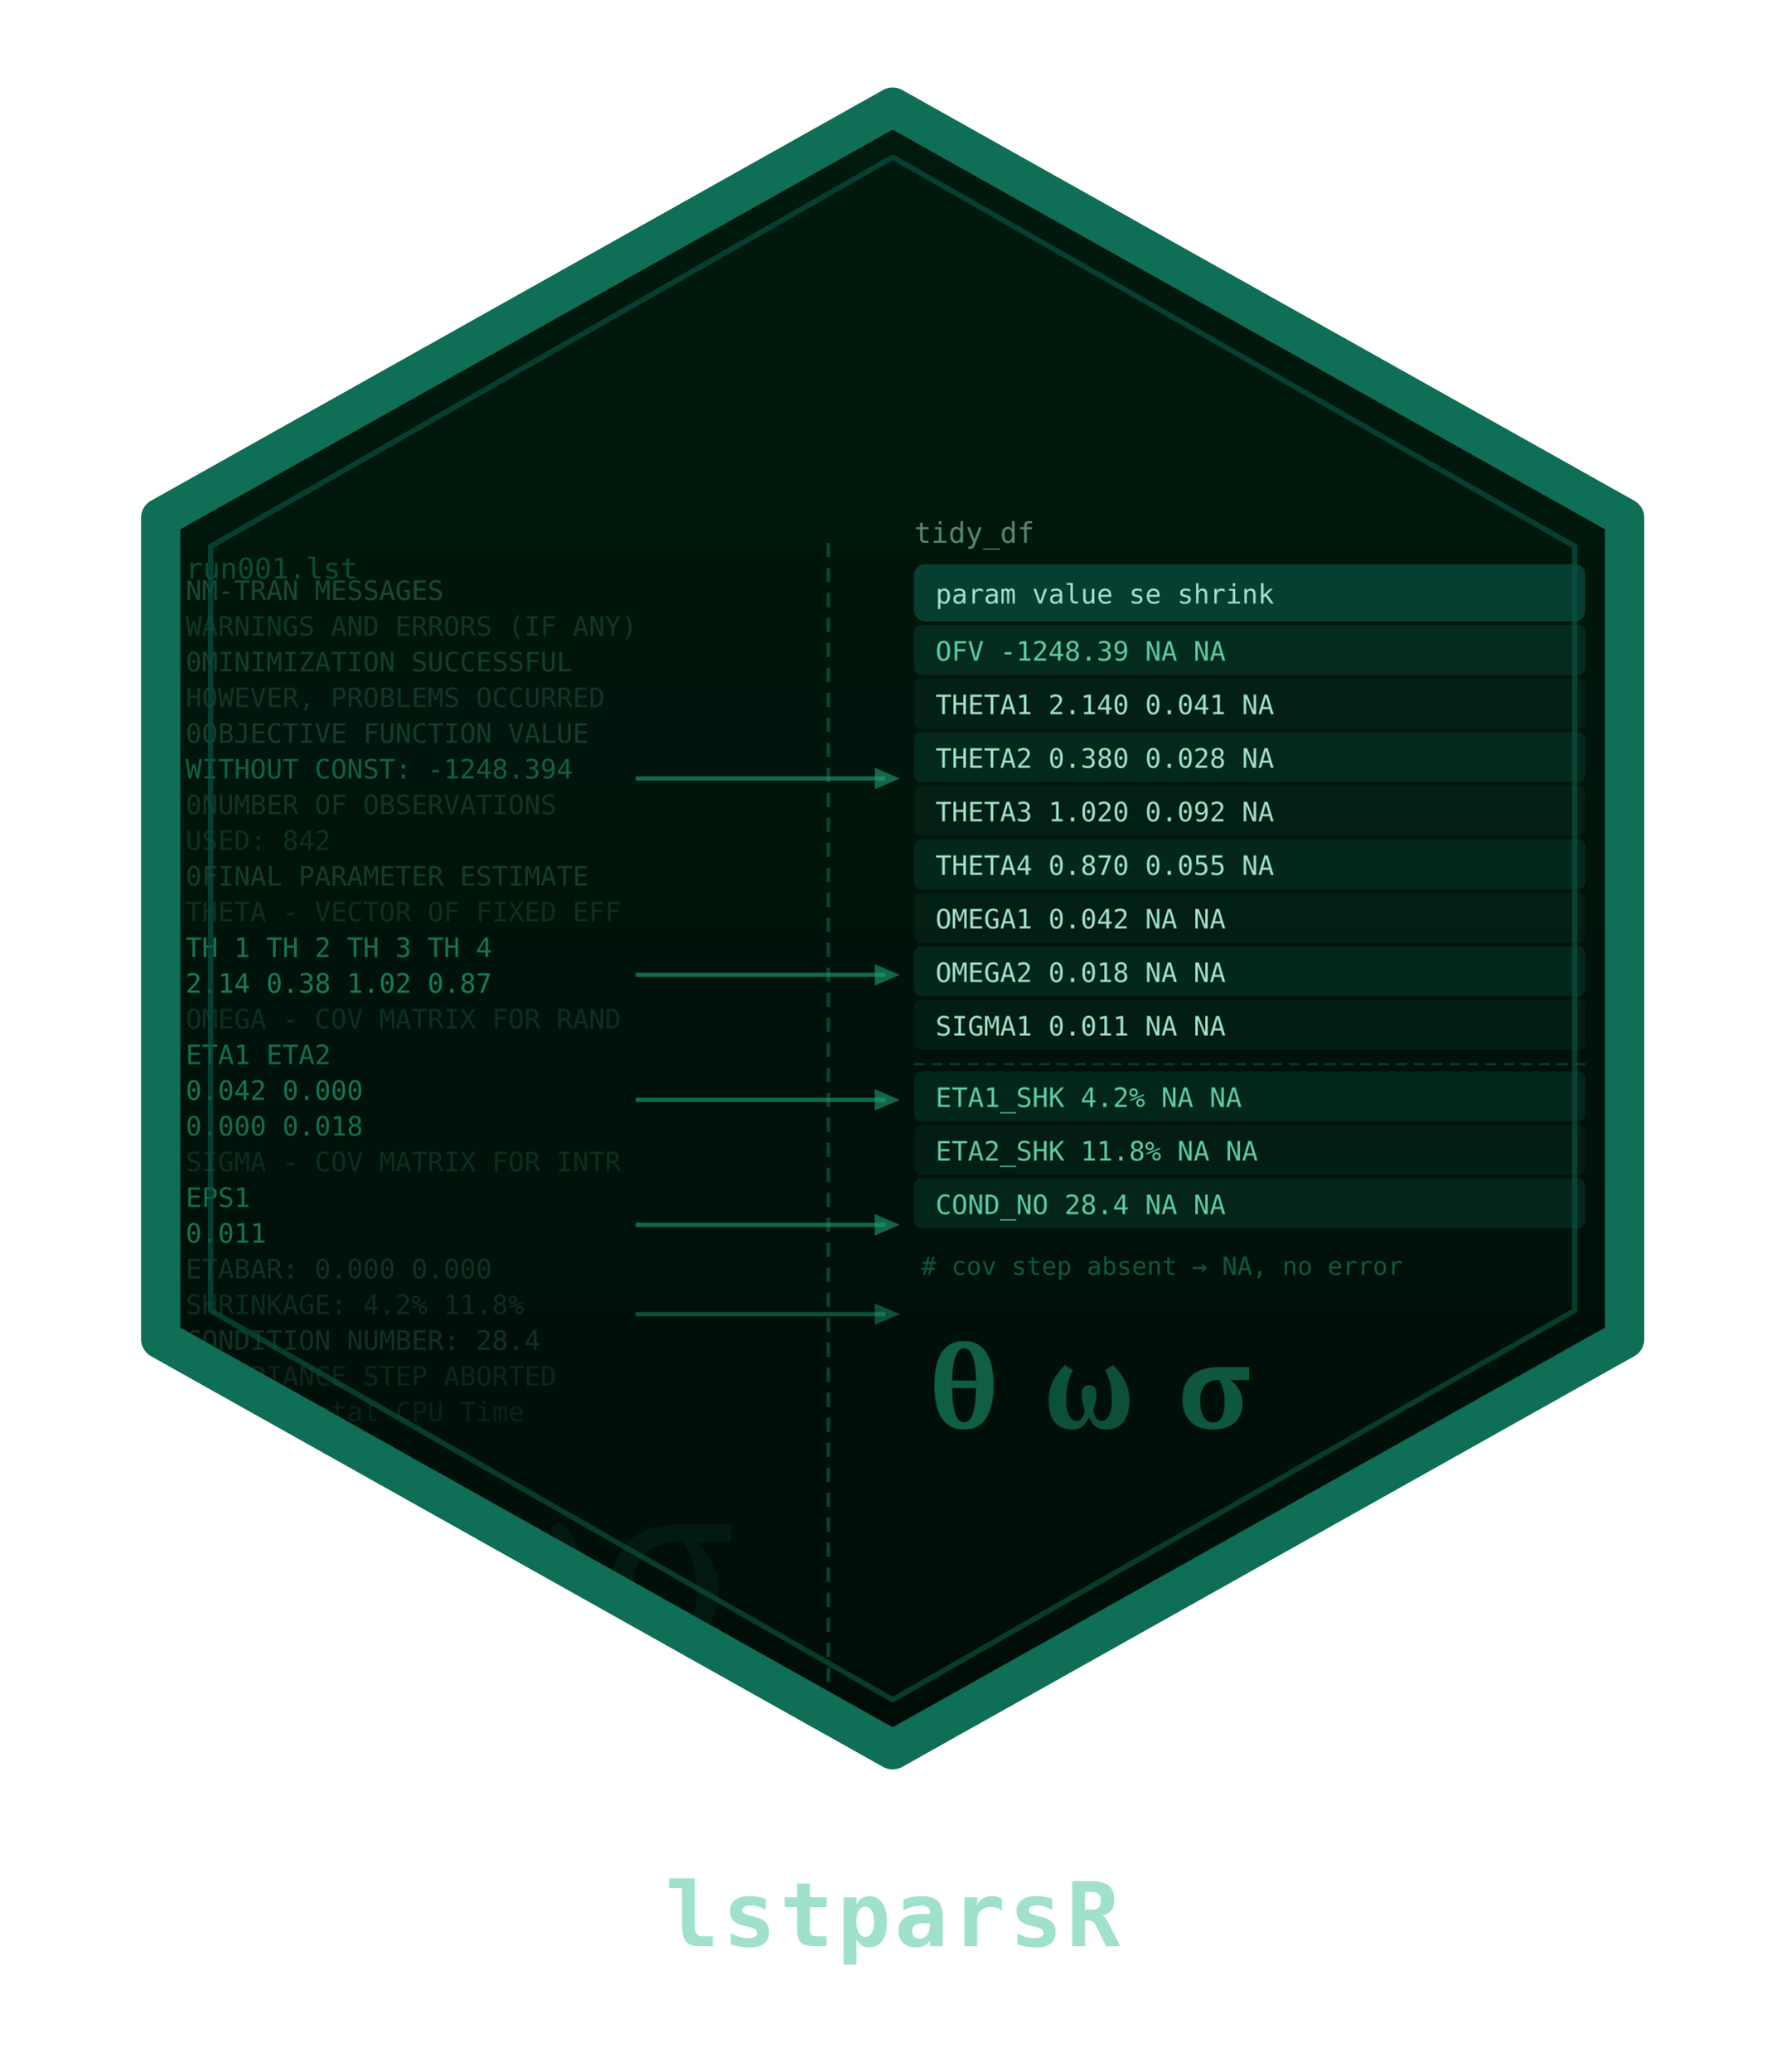
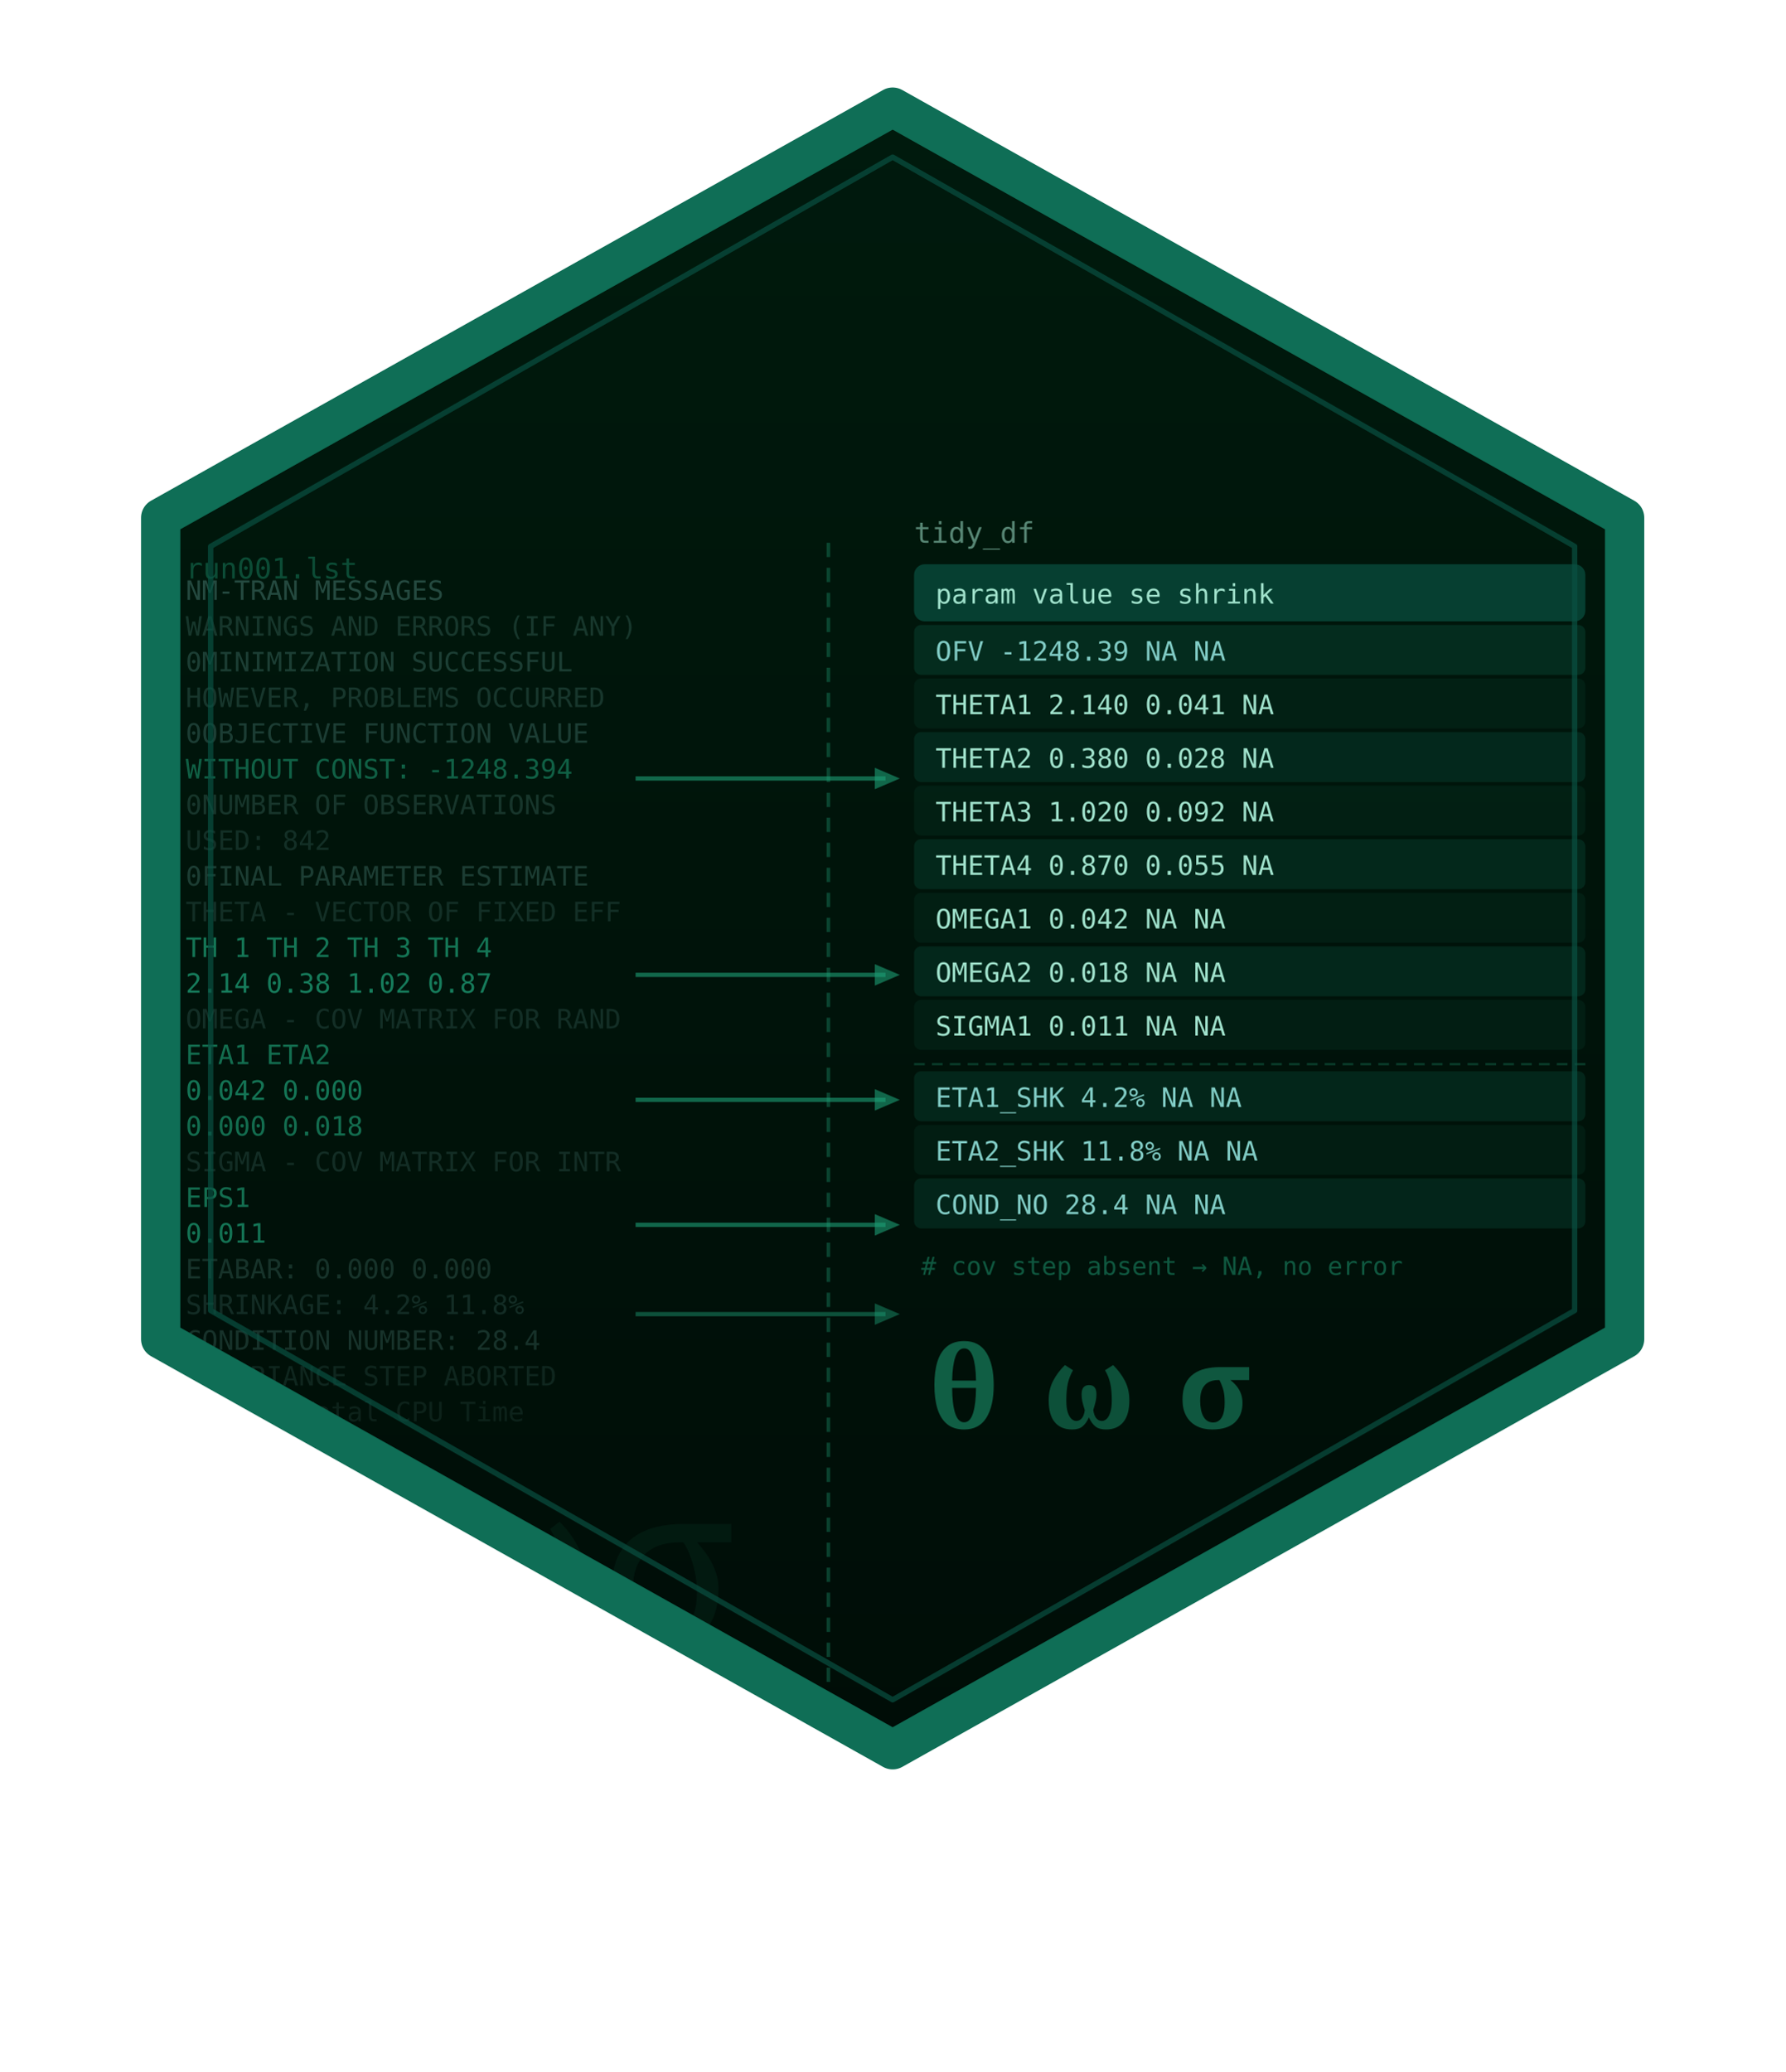
<svg xmlns="http://www.w3.org/2000/svg" width="500" height="580" viewBox="0 0 500 580">
  <defs>
    <linearGradient id="bglst" x1="0" y1="0" x2="0" y2="1">
      <stop offset="0%" stop-color="#001a0d" />
      <stop offset="100%" stop-color="#000d07" />
    </linearGradient>
    <clipPath id="hexlst">
      <polygon points="250,30 455,145 455,375 250,490 45,375 45,145" />
    </clipPath>
  </defs>
  <polygon points="250,30 455,145 455,375 250,490 45,375 45,145" fill="url(#bglst)" />
  <g clip-path="url(#hexlst)">
-     <text font-family="monospace" font-size="7.5" fill="#5DCAA5" opacity="0.28" x="52" y="168">NM-TRAN MESSAGES</text>
-     <text font-family="monospace" font-size="7.5" fill="#5DCAA5" opacity="0.18" x="52" y="178">  WARNINGS AND ERRORS (IF ANY)</text>
-     <text font-family="monospace" font-size="7.5" fill="#5DCAA5" opacity="0.22" x="52" y="188">0MINIMIZATION SUCCESSFUL</text>
-     <text font-family="monospace" font-size="7.5" fill="#5DCAA5" opacity="0.18" x="52" y="198"> HOWEVER, PROBLEMS OCCURRED</text>
-     <text font-family="monospace" font-size="7.5" fill="#5DCAA5" opacity="0.22" x="52" y="208">0OBJECTIVE FUNCTION VALUE</text>
+     <text font-family="monospace" font-size="7.5" fill="#80CBC4" opacity="0.28" x="52" y="168">NM-TRAN MESSAGES</text>
+     <text font-family="monospace" font-size="7.5" fill="#80CBC4" opacity="0.18" x="52" y="178">  WARNINGS AND ERRORS (IF ANY)</text>
+     <text font-family="monospace" font-size="7.5" fill="#80CBC4" opacity="0.22" x="52" y="188">0MINIMIZATION SUCCESSFUL</text>
+     <text font-family="monospace" font-size="7.5" fill="#80CBC4" opacity="0.18" x="52" y="198"> HOWEVER, PROBLEMS OCCURRED</text>
+     <text font-family="monospace" font-size="7.5" fill="#80CBC4" opacity="0.22" x="52" y="208">0OBJECTIVE FUNCTION VALUE</text>
    <text font-family="monospace" font-size="7.5" fill="#1D9E75" opacity="0.55" x="52" y="218"> WITHOUT CONST:  -1248.394</text>
-     <text font-family="monospace" font-size="7.5" fill="#5DCAA5" opacity="0.18" x="52" y="228">0NUMBER OF OBSERVATIONS</text>
-     <text font-family="monospace" font-size="7.5" fill="#5DCAA5" opacity="0.15" x="52" y="238"> USED:          842</text>
-     <text font-family="monospace" font-size="7.5" fill="#5DCAA5" opacity="0.22" x="52" y="248">0FINAL PARAMETER ESTIMATE</text>
-     <text font-family="monospace" font-size="7.5" fill="#5DCAA5" opacity="0.15" x="52" y="258"> THETA - VECTOR OF FIXED EFF</text>
+     <text font-family="monospace" font-size="7.5" fill="#80CBC4" opacity="0.18" x="52" y="228">0NUMBER OF OBSERVATIONS</text>
+     <text font-family="monospace" font-size="7.5" fill="#80CBC4" opacity="0.15" x="52" y="238"> USED:          842</text>
+     <text font-family="monospace" font-size="7.5" fill="#80CBC4" opacity="0.22" x="52" y="248">0FINAL PARAMETER ESTIMATE</text>
+     <text font-family="monospace" font-size="7.5" fill="#80CBC4" opacity="0.15" x="52" y="258"> THETA - VECTOR OF FIXED EFF</text>
    <text font-family="monospace" font-size="7.5" fill="#1D9E75" opacity="0.7" x="52" y="268">  TH 1  TH 2  TH 3  TH 4</text>
    <text font-family="monospace" font-size="7.5" fill="#1D9E75" opacity="0.75" x="52" y="278">  2.14  0.38  1.02  0.87</text>
-     <text font-family="monospace" font-size="7.5" fill="#5DCAA5" opacity="0.15" x="52" y="288"> OMEGA - COV MATRIX FOR RAND</text>
+     <text font-family="monospace" font-size="7.5" fill="#80CBC4" opacity="0.15" x="52" y="288"> OMEGA - COV MATRIX FOR RAND</text>
    <text font-family="monospace" font-size="7.5" fill="#1D9E75" opacity="0.65" x="52" y="298">  ETA1      ETA2</text>
    <text font-family="monospace" font-size="7.5" fill="#1D9E75" opacity="0.7" x="52" y="308">  0.042     0.000</text>
    <text font-family="monospace" font-size="7.5" fill="#1D9E75" opacity="0.65" x="52" y="318">  0.000     0.018</text>
-     <text font-family="monospace" font-size="7.5" fill="#5DCAA5" opacity="0.15" x="52" y="328"> SIGMA - COV MATRIX FOR INTR</text>
+     <text font-family="monospace" font-size="7.5" fill="#80CBC4" opacity="0.15" x="52" y="328"> SIGMA - COV MATRIX FOR INTR</text>
    <text font-family="monospace" font-size="7.5" fill="#1D9E75" opacity="0.65" x="52" y="338">  EPS1</text>
    <text font-family="monospace" font-size="7.5" fill="#1D9E75" opacity="0.7" x="52" y="348">  0.011</text>
-     <text font-family="monospace" font-size="7.5" fill="#5DCAA5" opacity="0.18" x="52" y="358"> ETABAR:  0.000  0.000</text>
-     <text font-family="monospace" font-size="7.5" fill="#5DCAA5" opacity="0.15" x="52" y="368"> SHRINKAGE:  4.2%  11.8%</text>
-     <text font-family="monospace" font-size="7.5" fill="#5DCAA5" opacity="0.18" x="52" y="378"> CONDITION NUMBER: 28.4</text>
-     <text font-family="monospace" font-size="7.5" fill="#5DCAA5" opacity="0.12" x="52" y="388"> COVARIANCE STEP ABORTED</text>
-     <text font-family="monospace" font-size="7.5" fill="#5DCAA5" opacity="0.1" x="52" y="398"> #CPUT: Total CPU Time</text>
-     <text font-family="monospace" font-size="7.5" fill="#5DCAA5" opacity="0.1" x="52" y="408"> 0.234</text>
+     <text font-family="monospace" font-size="7.5" fill="#80CBC4" opacity="0.18" x="52" y="358"> ETABAR:  0.000  0.000</text>
+     <text font-family="monospace" font-size="7.5" fill="#80CBC4" opacity="0.15" x="52" y="368"> SHRINKAGE:  4.2%  11.8%</text>
+     <text font-family="monospace" font-size="7.5" fill="#80CBC4" opacity="0.18" x="52" y="378"> CONDITION NUMBER: 28.4</text>
+     <text font-family="monospace" font-size="7.5" fill="#80CBC4" opacity="0.12" x="52" y="388"> COVARIANCE STEP ABORTED</text>
+     <text font-family="monospace" font-size="7.5" fill="#80CBC4" opacity="0.1" x="52" y="398"> #CPUT: Total CPU Time</text>
+     <text font-family="monospace" font-size="7.5" fill="#80CBC4" opacity="0.1" x="52" y="408"> 0.234</text>
    <line x1="232" y1="152" x2="232" y2="478" stroke="#1D9E75" stroke-width="1" stroke-dasharray="4 3" opacity="0.35" />
    <line x1="178" y1="218" x2="248" y2="218" stroke="#1D9E75" stroke-width="1.2" opacity="0.6" />
    <polygon points="245,215 252,218 245,221" fill="#1D9E75" opacity="0.6" />
    <line x1="178" y1="273" x2="248" y2="273" stroke="#1D9E75" stroke-width="1.2" opacity="0.6" />
    <polygon points="245,270 252,273 245,276" fill="#1D9E75" opacity="0.6" />
    <line x1="178" y1="308" x2="248" y2="308" stroke="#1D9E75" stroke-width="1.2" opacity="0.6" />
    <polygon points="245,305 252,308 245,311" fill="#1D9E75" opacity="0.6" />
    <line x1="178" y1="343" x2="248" y2="343" stroke="#1D9E75" stroke-width="1.2" opacity="0.6" />
    <polygon points="245,340 252,343 245,346" fill="#1D9E75" opacity="0.6" />
    <line x1="178" y1="368" x2="248" y2="368" stroke="#1D9E75" stroke-width="1.2" opacity="0.45" />
    <polygon points="245,365 252,368 245,371" fill="#1D9E75" opacity="0.45" />
    <rect x="256" y="158" width="188" height="16" rx="3" fill="#085041" opacity="0.7" />
    <text font-family="monospace" font-size="7.5" fill="#9FE1CB" x="262" y="169">param   value    se      shrink</text>
    <rect x="256" y="175" width="188" height="14" rx="2" fill="#0F6E56" opacity="0.25" />
-     <text font-family="monospace" font-size="7.5" fill="#5DCAA5" x="262" y="185">OFV    -1248.39  NA      NA</text>
+     <text font-family="monospace" font-size="7.5" fill="#80CBC4" x="262" y="185">OFV    -1248.39  NA      NA</text>
    <rect x="256" y="190" width="188" height="14" rx="2" fill="#0F6E56" opacity="0.12" />
    <text font-family="monospace" font-size="7.5" fill="#9FE1CB" x="262" y="200">THETA1   2.140   0.041   NA</text>
    <rect x="256" y="205" width="188" height="14" rx="2" fill="#0F6E56" opacity="0.22" />
    <text font-family="monospace" font-size="7.5" fill="#9FE1CB" x="262" y="215">THETA2   0.380   0.028   NA</text>
    <rect x="256" y="220" width="188" height="14" rx="2" fill="#0F6E56" opacity="0.12" />
    <text font-family="monospace" font-size="7.5" fill="#9FE1CB" x="262" y="230">THETA3   1.020   0.092   NA</text>
    <rect x="256" y="235" width="188" height="14" rx="2" fill="#0F6E56" opacity="0.22" />
    <text font-family="monospace" font-size="7.5" fill="#9FE1CB" x="262" y="245">THETA4   0.870   0.055   NA</text>
    <rect x="256" y="250" width="188" height="14" rx="2" fill="#0F6E56" opacity="0.12" />
    <text font-family="monospace" font-size="7.5" fill="#9FE1CB" x="262" y="260">OMEGA1   0.042   NA      NA</text>
    <rect x="256" y="265" width="188" height="14" rx="2" fill="#0F6E56" opacity="0.22" />
    <text font-family="monospace" font-size="7.5" fill="#9FE1CB" x="262" y="275">OMEGA2   0.018   NA      NA</text>
    <rect x="256" y="280" width="188" height="14" rx="2" fill="#0F6E56" opacity="0.12" />
    <text font-family="monospace" font-size="7.5" fill="#9FE1CB" x="262" y="290">SIGMA1   0.011   NA      NA</text>
    <line x1="256" y1="298" x2="444" y2="298" stroke="#1D9E75" stroke-width="0.6" opacity="0.3" stroke-dasharray="3 2" />
    <rect x="256" y="300" width="188" height="14" rx="2" fill="#0F6E56" opacity="0.22" />
-     <text font-family="monospace" font-size="7.5" fill="#5DCAA5" x="262" y="310">ETA1_SHK  4.2%  NA      NA</text>
+     <text font-family="monospace" font-size="7.5" fill="#80CBC4" x="262" y="310">ETA1_SHK  4.2%  NA      NA</text>
    <rect x="256" y="315" width="188" height="14" rx="2" fill="#0F6E56" opacity="0.12" />
-     <text font-family="monospace" font-size="7.5" fill="#5DCAA5" x="262" y="325">ETA2_SHK 11.8%  NA      NA</text>
+     <text font-family="monospace" font-size="7.5" fill="#80CBC4" x="262" y="325">ETA2_SHK 11.8%  NA      NA</text>
    <rect x="256" y="330" width="188" height="14" rx="2" fill="#0F6E56" opacity="0.22" />
-     <text font-family="monospace" font-size="7.5" fill="#5DCAA5" x="262" y="340">COND_NO   28.4   NA      NA</text>
+     <text font-family="monospace" font-size="7.5" fill="#80CBC4" x="262" y="340">COND_NO   28.4   NA      NA</text>
    <text font-family="monospace" font-size="7" fill="#1D9E75" opacity="0.5" x="258" y="357"># cov step absent → NA, no error</text>
    <text font-family="Georgia, serif" font-size="62" fill="#1D9E75" opacity="0.08" text-anchor="middle" x="145" y="460">θωσ</text>
    <text font-family="Georgia, serif" font-weight="700" font-size="32" fill="#1D9E75" opacity="0.55" text-anchor="middle" x="270" y="400">θ</text>
    <text font-family="Georgia, serif" font-weight="700" font-size="32" fill="#1D9E75" opacity="0.45" text-anchor="middle" x="305" y="400">ω</text>
    <text font-family="Georgia, serif" font-weight="700" font-size="32" fill="#1D9E75" opacity="0.5" text-anchor="middle" x="340" y="400">σ</text>
    <rect x="52" y="413" width="6" height="9" rx="1" fill="#1D9E75" opacity="0.6" />
    <text font-family="monospace" font-size="8" fill="#1D9E75" opacity="0.4" x="52" y="162">run001.lst</text>
    <text font-family="monospace" font-size="8" fill="#9FE1CB" opacity="0.55" x="256" y="152">tidy_df</text>
  </g>
  <polygon points="250,30 455,145 455,375 250,490 45,375 45,145" fill="none" stroke="#0F6E56" stroke-width="11" stroke-linejoin="round" />
  <polygon points="250,44 441,153 441,367 250,476 59,367 59,153" fill="none" stroke="#085041" stroke-width="1.5" stroke-linejoin="round" opacity="0.7" />
-   <text font-family="monospace" font-weight="700" font-size="25" fill="#9FE1CB" text-anchor="middle" x="250" y="545" letter-spacing="1">lstparsR</text>
</svg>
